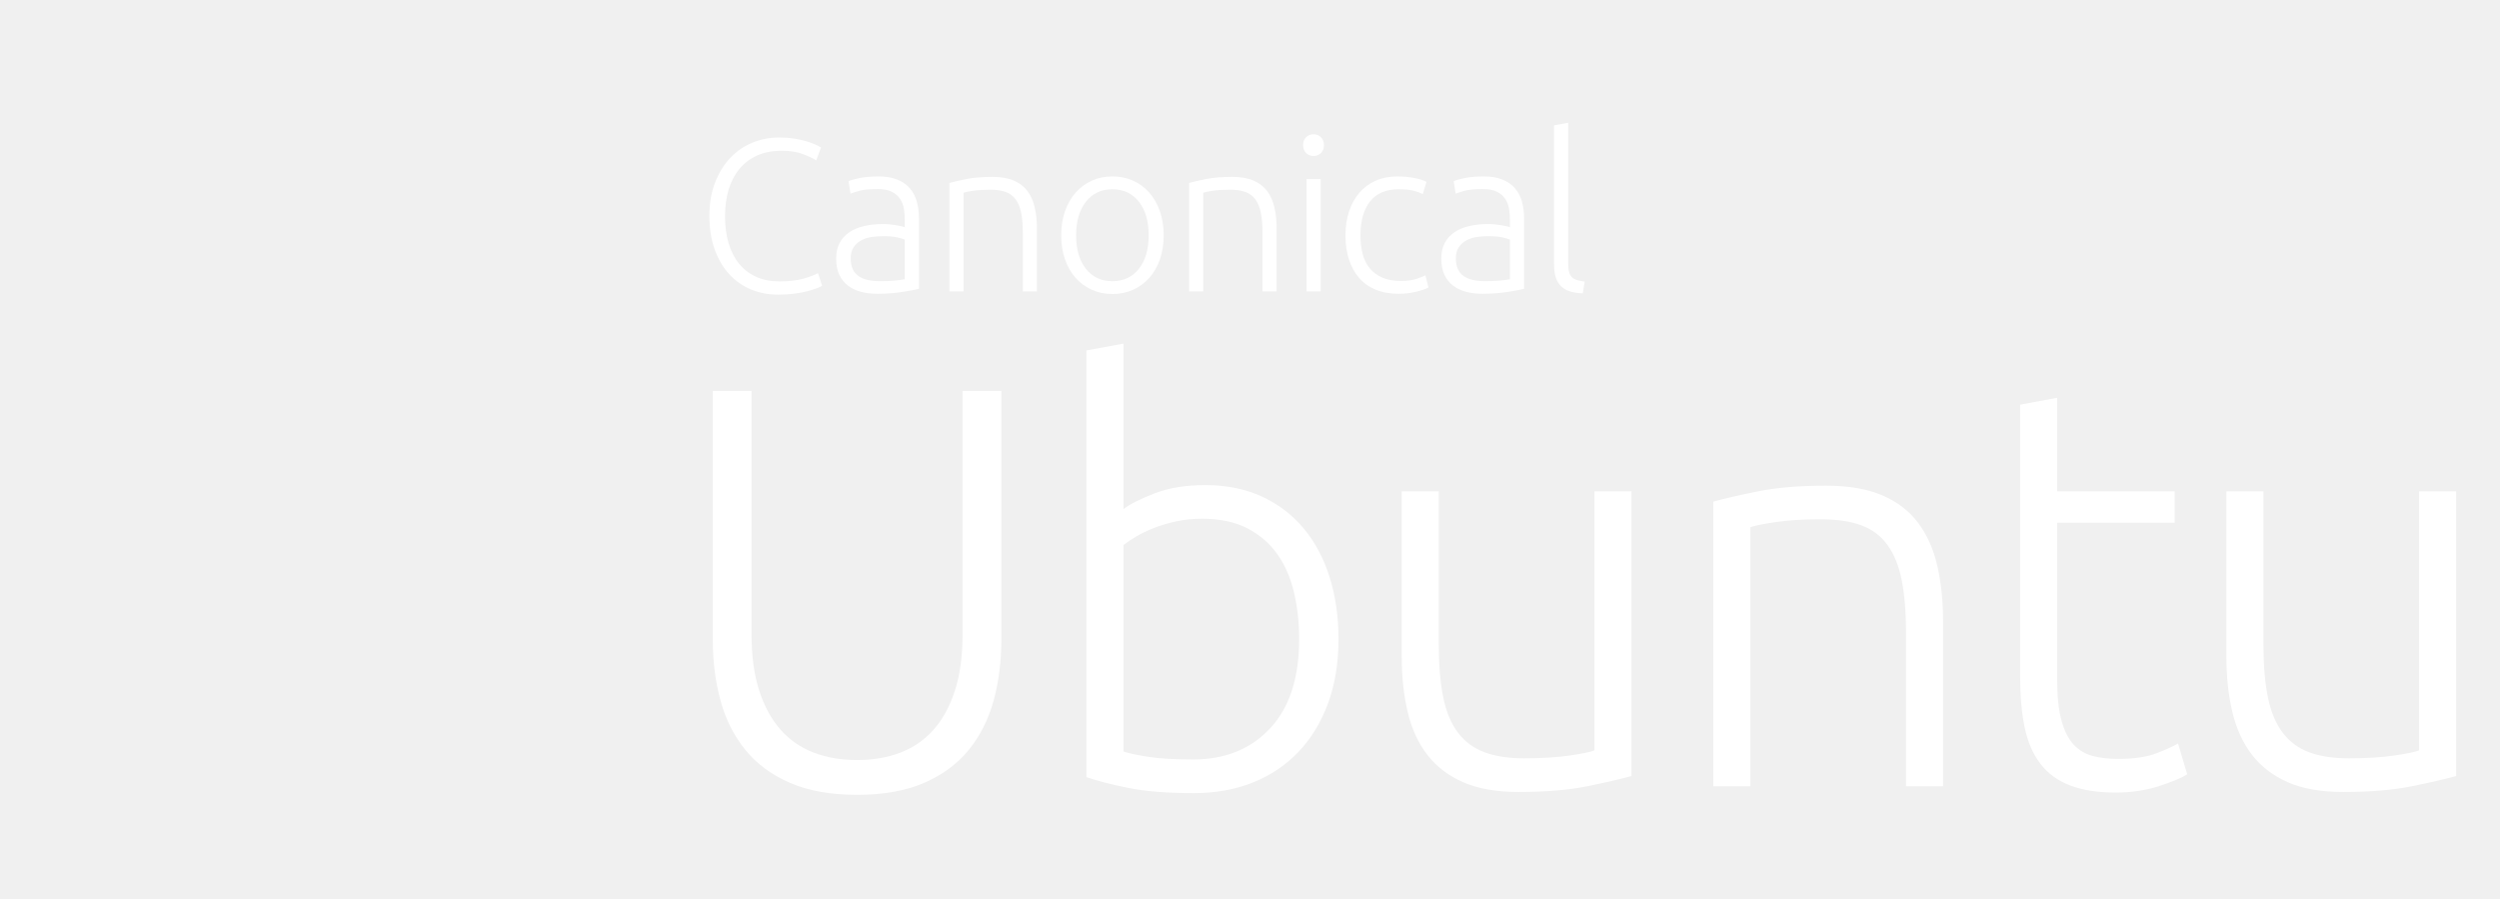
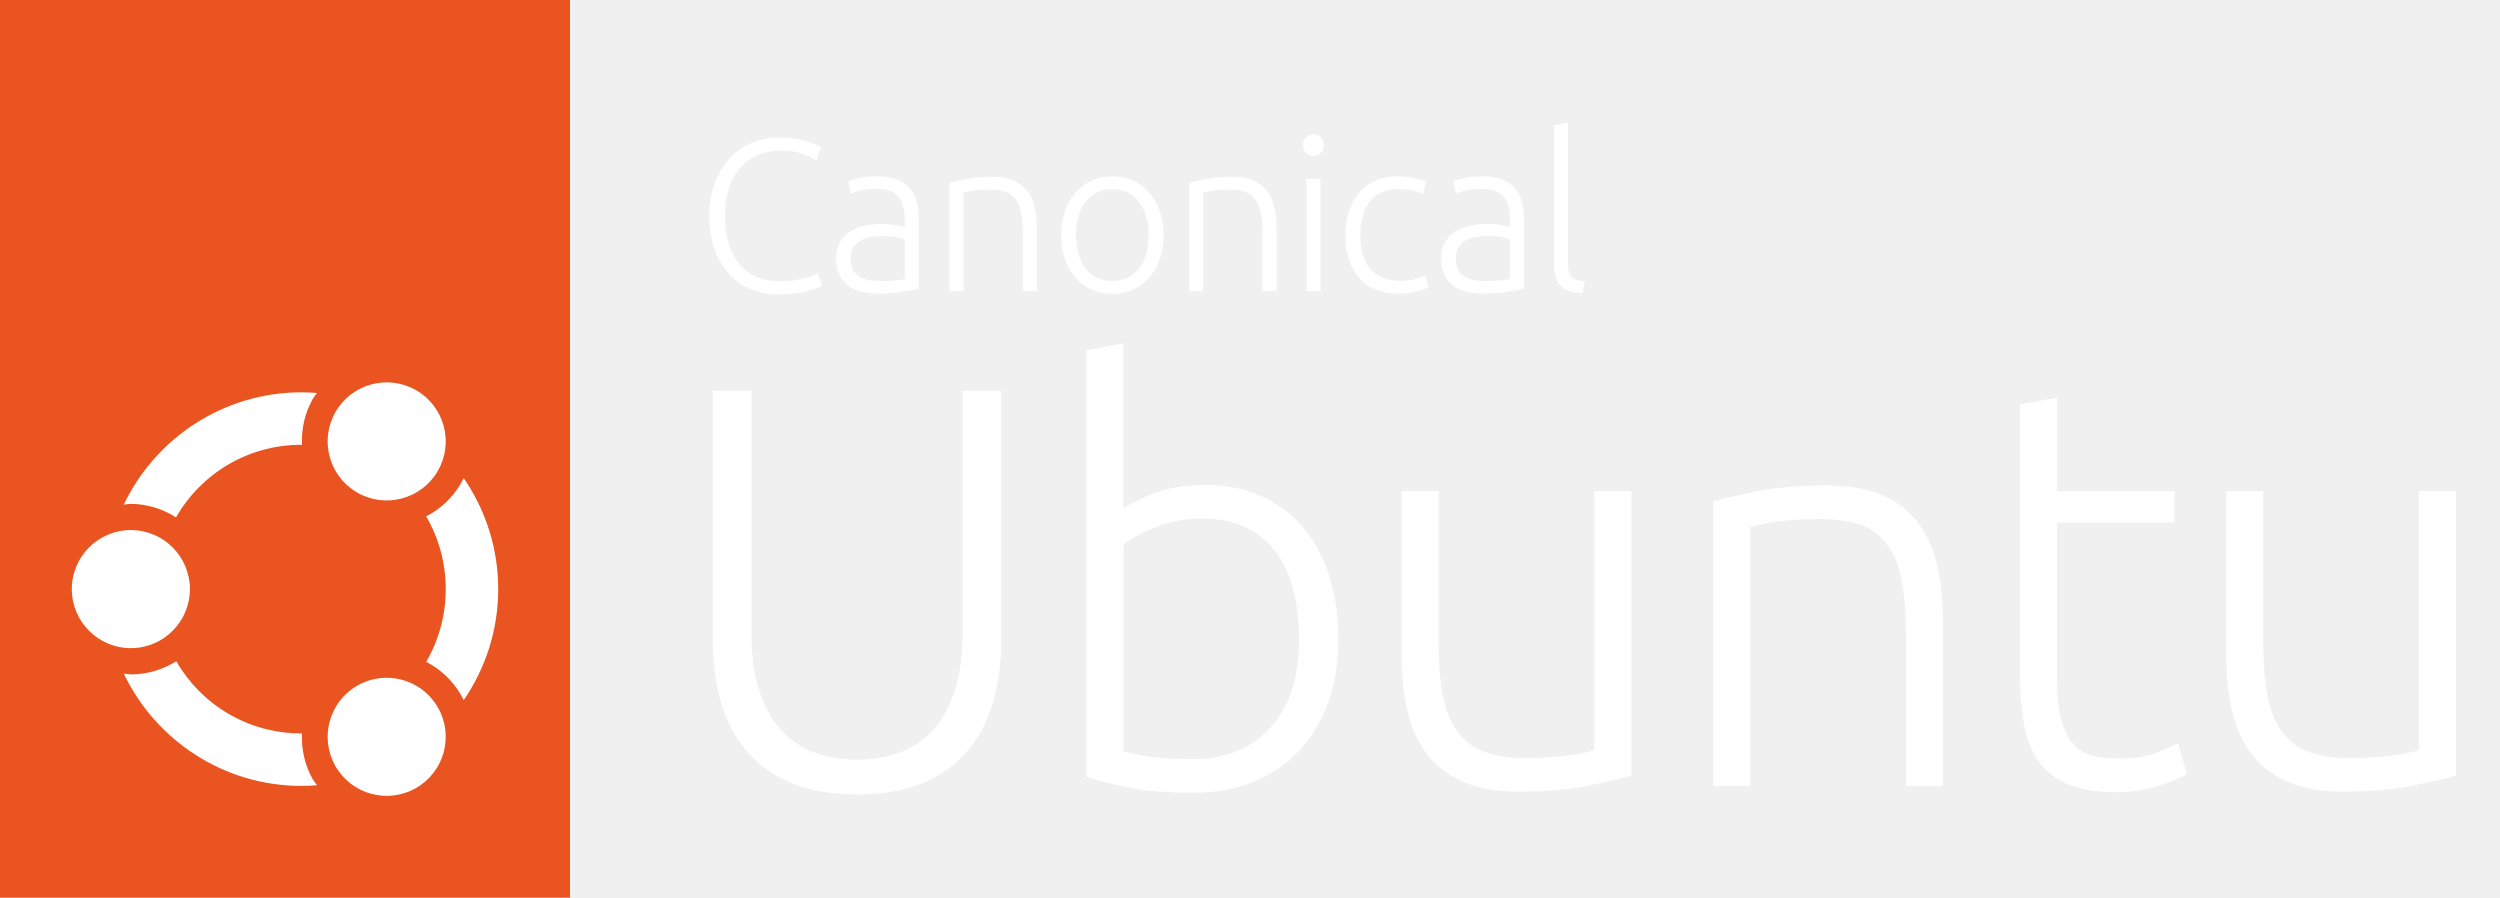
- <svg xmlns="http://www.w3.org/2000/svg" id="Layer_1" data-name="Layer 1" viewBox="0 0 1113.48 400" version="1.1">
+ <svg xmlns="http://www.w3.org/2000/svg" xmlns:xlink="http://www.w3.org/1999/xlink" id="Layer_1" data-name="Layer 1" viewBox="0 0 1114 400" version="1.1" xml:space="preserve" width="1114" height="400">
  <defs id="defs1">
    <style id="style1">
      .cls-1 {
        fill: none;
      }

      .cls-2 {
        fill: #e95420;
      }

      .cls-3 {
        fill: #fff;
      }
    </style>
  </defs>
  <g id="g6">
    <path class="cls-3" d="m381.86,354.01c-11.69,0-21.64-1.78-29.85-5.33-8.22-3.56-14.86-8.47-19.94-14.74-5.08-6.26-8.77-13.59-11.05-21.98-2.29-8.38-3.43-17.4-3.43-27.06v-110.77h17.28v108.49c0,9.65,1.14,18,3.43,25.03,2.29,7.03,5.46,12.83,9.53,17.4s8.98,7.96,14.74,10.16c5.76,2.2,12.2,3.3,19.31,3.3s13.55-1.1,19.31-3.3c5.76-2.2,10.67-5.59,14.74-10.16,4.07-4.57,7.24-10.37,9.53-17.4,2.29-7.03,3.43-15.37,3.43-25.03v-108.49h17.28v110.77c0,9.66-1.14,18.67-3.43,27.06-2.29,8.38-5.97,15.71-11.05,21.98-5.08,6.27-11.73,11.18-19.94,14.74-8.22,3.56-18.17,5.33-29.85,5.33Z" id="path1" />
    <path class="cls-3" d="m500.61,226.73c2.88-2.2,7.49-4.53,13.85-6.99,6.35-2.45,13.85-3.68,22.48-3.68,9.48,0,17.91,1.69,25.28,5.08,7.37,3.39,13.59,8.13,18.67,14.23,5.08,6.1,8.93,13.34,11.56,21.72,2.62,8.38,3.94,17.57,3.94,27.57,0,10.67-1.57,20.24-4.7,28.71-3.14,8.47-7.54,15.67-13.21,21.59-5.68,5.93-12.45,10.46-20.33,13.59s-16.64,4.7-26.3,4.7c-11.69,0-21.34-.76-28.96-2.29-7.62-1.52-13.89-3.13-18.8-4.83v-190.04l16.51-3.05v73.68Zm0,107.98c2.54.85,6.31,1.65,11.31,2.41,4.99.76,11.56,1.14,19.69,1.14,14.23,0,25.66-4.61,34.3-13.85,8.64-9.23,12.96-22.49,12.96-39.76,0-7.28-.76-14.18-2.29-20.71-1.52-6.52-3.98-12.2-7.37-17.02-3.39-4.83-7.84-8.68-13.34-11.56-5.51-2.88-12.32-4.32-20.45-4.32-3.9,0-7.62.38-11.18,1.14-3.56.76-6.86,1.74-9.91,2.92-3.05,1.19-5.72,2.46-8,3.81-2.29,1.36-4.19,2.63-5.72,3.81v91.97Z" id="path2" />
    <path class="cls-3" d="m726.96,345.63c-4.91,1.36-11.52,2.88-19.82,4.57-8.3,1.69-18.46,2.54-30.49,2.54-9.83,0-18.04-1.44-24.64-4.32-6.61-2.88-11.94-6.94-16.01-12.2-4.06-5.25-6.99-11.6-8.76-19.05-1.78-7.45-2.67-15.67-2.67-24.64v-73.68h16.51v68.34c0,9.32.68,17.19,2.03,23.63,1.35,6.44,3.56,11.65,6.61,15.62,3.05,3.98,6.99,6.86,11.81,8.64,4.83,1.78,10.71,2.67,17.66,2.67,7.79,0,14.56-.42,20.33-1.27,5.76-.85,9.4-1.61,10.92-2.29v-115.35h16.51v126.78Z" id="path3" />
    <path class="cls-3" d="m763.38,223.43c4.91-1.35,11.52-2.88,19.82-4.57,8.3-1.69,18.46-2.54,30.49-2.54,9.99,0,18.33,1.44,25.03,4.32,6.69,2.88,12.02,6.99,16.01,12.32,3.98,5.34,6.82,11.73,8.51,19.18,1.69,7.46,2.54,15.67,2.54,24.64v73.42h-16.51v-68.09c0-9.31-.64-17.19-1.91-23.63-1.27-6.44-3.39-11.69-6.35-15.75-2.96-4.07-6.86-6.99-11.69-8.77s-10.88-2.67-18.17-2.67c-7.79,0-14.53.42-20.2,1.27-5.68.85-9.36,1.61-11.05,2.29v115.34h-16.51v-126.78Z" id="path4" />
    <path class="cls-3" d="m916.61,218.85h52.34v13.97h-52.34v69.87c0,7.46.63,13.51,1.91,18.17,1.27,4.66,3.09,8.26,5.46,10.8,2.37,2.54,5.25,4.24,8.64,5.08,3.39.85,7.11,1.27,11.18,1.27,6.94,0,12.53-.8,16.77-2.41,4.23-1.61,7.53-3.09,9.91-4.45l4.07,13.72c-2.37,1.52-6.52,3.26-12.45,5.21-5.93,1.95-12.37,2.92-19.31,2.92-8.13,0-14.95-1.06-20.45-3.18-5.51-2.12-9.91-5.34-13.21-9.65-3.3-4.32-5.63-9.69-6.99-16.13-1.36-6.43-2.03-14.06-2.03-22.87v-120.93l16.51-3.05v41.67Z" id="path5" />
    <path class="cls-3" d="m1094.4,345.63c-4.91,1.36-11.52,2.88-19.82,4.57-8.3,1.69-18.46,2.54-30.49,2.54-9.83,0-18.04-1.44-24.64-4.32-6.61-2.88-11.94-6.94-16.01-12.2-4.06-5.25-6.99-11.6-8.76-19.05-1.78-7.45-2.67-15.67-2.67-24.64v-73.68h16.51v68.34c0,9.32.68,17.19,2.03,23.63,1.35,6.44,3.56,11.65,6.61,15.62,3.05,3.98,6.99,6.86,11.81,8.64,4.83,1.78,10.71,2.67,17.66,2.67,7.79,0,14.56-.42,20.33-1.27,5.76-.85,9.4-1.61,10.92-2.29v-115.35h16.51v126.78Z" id="path6" />
  </g>
  <g id="g15">
    <path class="cls-3" d="m346.66,131.23c-4.32,0-8.34-.77-12.05-2.32-3.71-1.55-6.94-3.81-9.68-6.78-2.74-2.97-4.9-6.63-6.48-10.99-1.58-4.35-2.37-9.34-2.37-14.95s.85-10.6,2.56-14.95c1.71-4.36,3.98-8.02,6.82-10.99,2.84-2.97,6.13-5.21,9.87-6.73,3.74-1.52,7.65-2.27,11.71-2.27,2.52,0,4.81.16,6.87.48,2.06.32,3.87.73,5.42,1.21,1.55.48,2.87.97,3.97,1.45,1.1.48,1.94.92,2.52,1.31l-2.13,5.71c-1.61-.97-3.66-1.92-6.15-2.86-2.48-.93-5.56-1.4-9.24-1.4-4.19,0-7.86.71-10.98,2.13-3.13,1.42-5.76,3.42-7.89,6-2.13,2.58-3.73,5.65-4.79,9.2-1.06,3.55-1.6,7.49-1.6,11.81s.53,8.47,1.6,12.05c1.06,3.58,2.63,6.63,4.69,9.15,2.06,2.52,4.6,4.45,7.6,5.81,3,1.35,6.44,2.03,10.31,2.03,4.26,0,7.82-.4,10.69-1.21,2.87-.81,5.05-1.63,6.53-2.47l1.84,5.61c-.45.32-1.23.69-2.32,1.11-1.1.42-2.48.86-4.16,1.31-1.68.45-3.61.82-5.81,1.11-2.19.29-4.65.44-7.36.44Z" id="path7" />
    <path class="cls-3" d="m391.44,78.58c3.29,0,6.08.47,8.37,1.4,2.29.94,4.15,2.23,5.57,3.87,1.42,1.65,2.45,3.6,3.1,5.86.64,2.26.97,4.71.97,7.36v31.55c-.65.19-1.58.4-2.81.63-1.23.23-2.65.47-4.26.73-1.61.26-3.4.47-5.37.63-1.97.16-3.98.24-6.05.24-2.65,0-5.08-.29-7.31-.87-2.23-.58-4.16-1.5-5.81-2.76-1.65-1.26-2.94-2.87-3.87-4.84-.94-1.97-1.4-4.37-1.4-7.21s.52-5.03,1.55-6.97c1.03-1.94,2.48-3.53,4.36-4.79,1.87-1.26,4.1-2.18,6.68-2.76,2.58-.58,5.39-.87,8.42-.87.9,0,1.85.05,2.85.15,1,.1,1.97.23,2.9.39.93.16,1.74.32,2.42.48.68.16,1.15.31,1.4.44v-3.1c0-1.74-.13-3.44-.39-5.08-.26-1.65-.82-3.13-1.69-4.45-.87-1.32-2.1-2.39-3.68-3.19-1.58-.81-3.66-1.21-6.24-1.21-3.68,0-6.42.26-8.23.77-1.81.52-3.13.94-3.97,1.26l-.87-5.52c1.1-.52,2.79-1,5.08-1.45,2.29-.45,5.05-.68,8.28-.68Zm.58,46.65c2.45,0,4.6-.08,6.44-.24,1.84-.16,3.4-.37,4.69-.63v-17.62c-.71-.32-1.84-.66-3.39-1.02-1.55-.35-3.68-.53-6.39-.53-1.55,0-3.16.11-4.84.34-1.68.23-3.23.71-4.65,1.45-1.42.74-2.58,1.76-3.48,3.05-.9,1.29-1.35,3-1.35,5.13,0,1.87.31,3.45.92,4.74.61,1.29,1.48,2.32,2.61,3.1,1.13.77,2.48,1.34,4.06,1.69,1.58.36,3.37.53,5.37.53Z" id="path8" />
    <path class="cls-3" d="m423.03,81.49c1.87-.52,4.39-1.1,7.55-1.74,3.16-.64,7.03-.97,11.61-.97,3.81,0,6.98.55,9.53,1.65,2.55,1.1,4.58,2.66,6.1,4.69,1.52,2.03,2.6,4.47,3.24,7.31.64,2.84.97,5.97.97,9.39v27.97h-6.29v-25.94c0-3.55-.24-6.55-.73-9s-1.29-4.45-2.42-6c-1.13-1.55-2.61-2.66-4.45-3.34-1.84-.68-4.15-1.02-6.92-1.02-2.97,0-5.53.16-7.69.48-2.16.32-3.57.61-4.21.87v43.94h-6.29v-48.3Z" id="path9" />
    <path class="cls-3" d="m518.5,104.81c0,3.94-.57,7.52-1.69,10.74-1.13,3.23-2.71,5.97-4.74,8.23-2.03,2.26-4.44,4.02-7.21,5.28-2.77,1.26-5.84,1.89-9.19,1.89s-6.42-.63-9.19-1.89c-2.77-1.26-5.18-3.02-7.21-5.28-2.03-2.26-3.61-5-4.74-8.23-1.13-3.23-1.69-6.81-1.69-10.74s.56-7.52,1.69-10.74c1.13-3.23,2.71-5.98,4.74-8.28,2.03-2.29,4.44-4.07,7.21-5.32,2.77-1.26,5.84-1.89,9.19-1.89s6.42.63,9.19,1.89c2.77,1.26,5.18,3.03,7.21,5.32,2.03,2.29,3.61,5.05,4.74,8.28,1.13,3.23,1.69,6.81,1.69,10.74Zm-6.68,0c0-6.26-1.45-11.24-4.36-14.95-2.9-3.71-6.84-5.56-11.81-5.56s-8.9,1.86-11.81,5.56c-2.9,3.71-4.36,8.7-4.36,14.95s1.45,11.23,4.36,14.91c2.9,3.68,6.84,5.52,11.81,5.52s8.9-1.84,11.81-5.52c2.9-3.68,4.36-8.65,4.36-14.91Z" id="path10" />
    <path class="cls-3" d="m529.83,81.49c1.87-.52,4.39-1.1,7.55-1.74,3.16-.64,7.03-.97,11.61-.97,3.81,0,6.98.55,9.53,1.65,2.55,1.1,4.58,2.66,6.1,4.69,1.52,2.03,2.6,4.47,3.24,7.31.64,2.84.97,5.97.97,9.39v27.97h-6.29v-25.94c0-3.55-.24-6.55-.73-9s-1.29-4.45-2.42-6c-1.13-1.55-2.61-2.66-4.45-3.34-1.84-.68-4.15-1.02-6.92-1.02-2.97,0-5.53.16-7.69.48-2.16.32-3.57.61-4.21.87v43.94h-6.29v-48.3Z" id="path11" />
    <path class="cls-3" d="m589.91,64.64c0,1.49-.45,2.66-1.35,3.53-.9.87-2,1.31-3.29,1.31s-2.39-.44-3.29-1.31c-.9-.87-1.35-2.05-1.35-3.53s.45-2.66,1.35-3.53c.9-.87,2-1.31,3.29-1.31s2.39.44,3.29,1.31c.9.87,1.35,2.05,1.35,3.53Zm-1.45,65.14h-6.29v-50.04h6.29v50.04Z" id="path12" />
    <path class="cls-3" d="m623.21,130.85c-3.87,0-7.29-.61-10.26-1.84-2.97-1.22-5.44-2.98-7.4-5.27-1.97-2.29-3.47-5.03-4.5-8.23-1.03-3.19-1.55-6.73-1.55-10.6s.53-7.52,1.6-10.74c1.07-3.23,2.6-6,4.6-8.32,2-2.32,4.42-4.11,7.26-5.37,2.84-1.26,6.03-1.89,9.58-1.89,2.71,0,5.24.23,7.6.68,2.35.45,4.18,1.03,5.47,1.74l-1.65,5.42c-1.29-.64-2.74-1.16-4.36-1.55-1.61-.39-3.77-.58-6.48-.58-5.55,0-9.76,1.79-12.63,5.37-2.87,3.58-4.31,8.66-4.31,15.24,0,2.97.32,5.7.97,8.18.64,2.48,1.69,4.61,3.15,6.39,1.45,1.78,3.32,3.16,5.61,4.16,2.29,1,5.08,1.5,8.37,1.5,2.71,0,4.98-.31,6.82-.92,1.84-.61,3.18-1.14,4.02-1.6l1.36,5.42c-1.16.65-2.99,1.27-5.47,1.89-2.48.61-5.08.92-7.79.92Z" id="path13" />
    <path class="cls-3" d="m661.08,78.58c3.29,0,6.08.47,8.37,1.4,2.29.94,4.14,2.23,5.56,3.87,1.42,1.65,2.45,3.6,3.1,5.86.64,2.26.97,4.71.97,7.36v31.55c-.65.19-1.58.4-2.81.63-1.23.23-2.65.47-4.26.73-1.61.26-3.4.47-5.37.63-1.97.16-3.98.24-6.05.24-2.65,0-5.08-.29-7.31-.87-2.23-.58-4.16-1.5-5.81-2.76-1.65-1.26-2.94-2.87-3.87-4.84-.94-1.97-1.4-4.37-1.4-7.21s.52-5.03,1.55-6.97c1.03-1.94,2.48-3.53,4.36-4.79,1.87-1.26,4.1-2.18,6.68-2.76,2.58-.58,5.39-.87,8.42-.87.9,0,1.85.05,2.86.15,1,.1,1.97.23,2.9.39.93.16,1.74.32,2.42.48.68.16,1.14.31,1.4.44v-3.1c0-1.74-.13-3.44-.39-5.08s-.82-3.13-1.69-4.45c-.87-1.32-2.1-2.39-3.68-3.19-1.58-.81-3.66-1.21-6.24-1.21-3.68,0-6.42.26-8.23.77-1.81.52-3.13.94-3.97,1.26l-.87-5.52c1.1-.52,2.79-1,5.08-1.45,2.29-.45,5.05-.68,8.28-.68Zm.58,46.65c2.45,0,4.6-.08,6.44-.24,1.84-.16,3.4-.37,4.69-.63v-17.62c-.71-.32-1.84-.66-3.39-1.02-1.55-.35-3.68-.53-6.39-.53-1.55,0-3.16.11-4.84.34-1.68.23-3.23.71-4.65,1.45-1.42.74-2.58,1.76-3.48,3.05-.9,1.29-1.35,3-1.35,5.13,0,1.87.3,3.45.92,4.74.61,1.29,1.48,2.32,2.61,3.1,1.13.77,2.48,1.34,4.07,1.69,1.58.36,3.37.53,5.37.53Z" id="path14" />
    <path class="cls-3" d="m705.23,130.65c-2.13-.07-3.99-.34-5.57-.82-1.58-.48-2.9-1.23-3.97-2.23-1.06-1-1.87-2.29-2.42-3.87-.55-1.58-.82-3.56-.82-5.95v-61.94l6.29-1.16v62.91c0,1.55.15,2.79.44,3.73.29.94.73,1.68,1.31,2.23.58.55,1.34.95,2.27,1.21.93.26,2.05.48,3.34.68l-.87,5.23Z" id="path15" />
  </g>
+   <g id="CoF-rect">
+     <rect class="cls-2" width="254" height="400" id="rect15" x="0" y="0" />
+     <g id="CoF" transform="matrix(0.3653846,0,0,0.3653846,32,168.9692)">
+       <path id="circle" class="cls-3" d="M 280,16 C 184.669,16 102.017,72.109 63.34,152.977 A 104,104 0 0 1 72,152 104,104 0 0 1 127.1,168.566 C 157.344,115.567 214.308,80 280,80 c 0.248,0 0.491,0.017 0.738,0.018 a 104,104 0 0 1 13.195,-56.15 104,104 0 0 1 5.189,-7.033 C 292.806,16.331 286.442,16 280,16 Z m 197.902,104.562 a 104,104 0 0 1 -3.836,7.305 104,104 0 0 1 -41.893,39.432 C 447.307,193.312 456,223.586 456,256 c 0,32.414 -8.693,62.688 -23.826,88.701 a 104,104 0 0 1 41.893,39.432 104,104 0 0 1 3.836,7.305 C 504.425,352.841 520,306.186 520,256 520,205.814 504.425,159.159 477.902,120.562 Z M 127.404,343.963 A 104,104 0 0 1 72,360 104,104 0 0 1 63.34,359.023 C 102.017,439.891 184.669,496 280,496 c 6.442,0 12.806,-0.331 19.123,-0.834 a 104,104 0 0 1 -5.189,-7.033 104,104 0 0 1 -13.195,-56.15 C 280.491,431.983 280.248,432 280,432 214.528,432 157.725,396.67 127.404,343.963 Z" />
+       <circle class="cls-3" id="head" cx="72" cy="256" r="72" />
+       <use x="0" y="0" xlink:href="#head" id="use3" transform="rotate(120,280,256)" />
+       <use x="0" y="0" xlink:href="#head" id="use4" transform="rotate(-120,280,256)" />
+     </g>
+   </g>
</svg>
